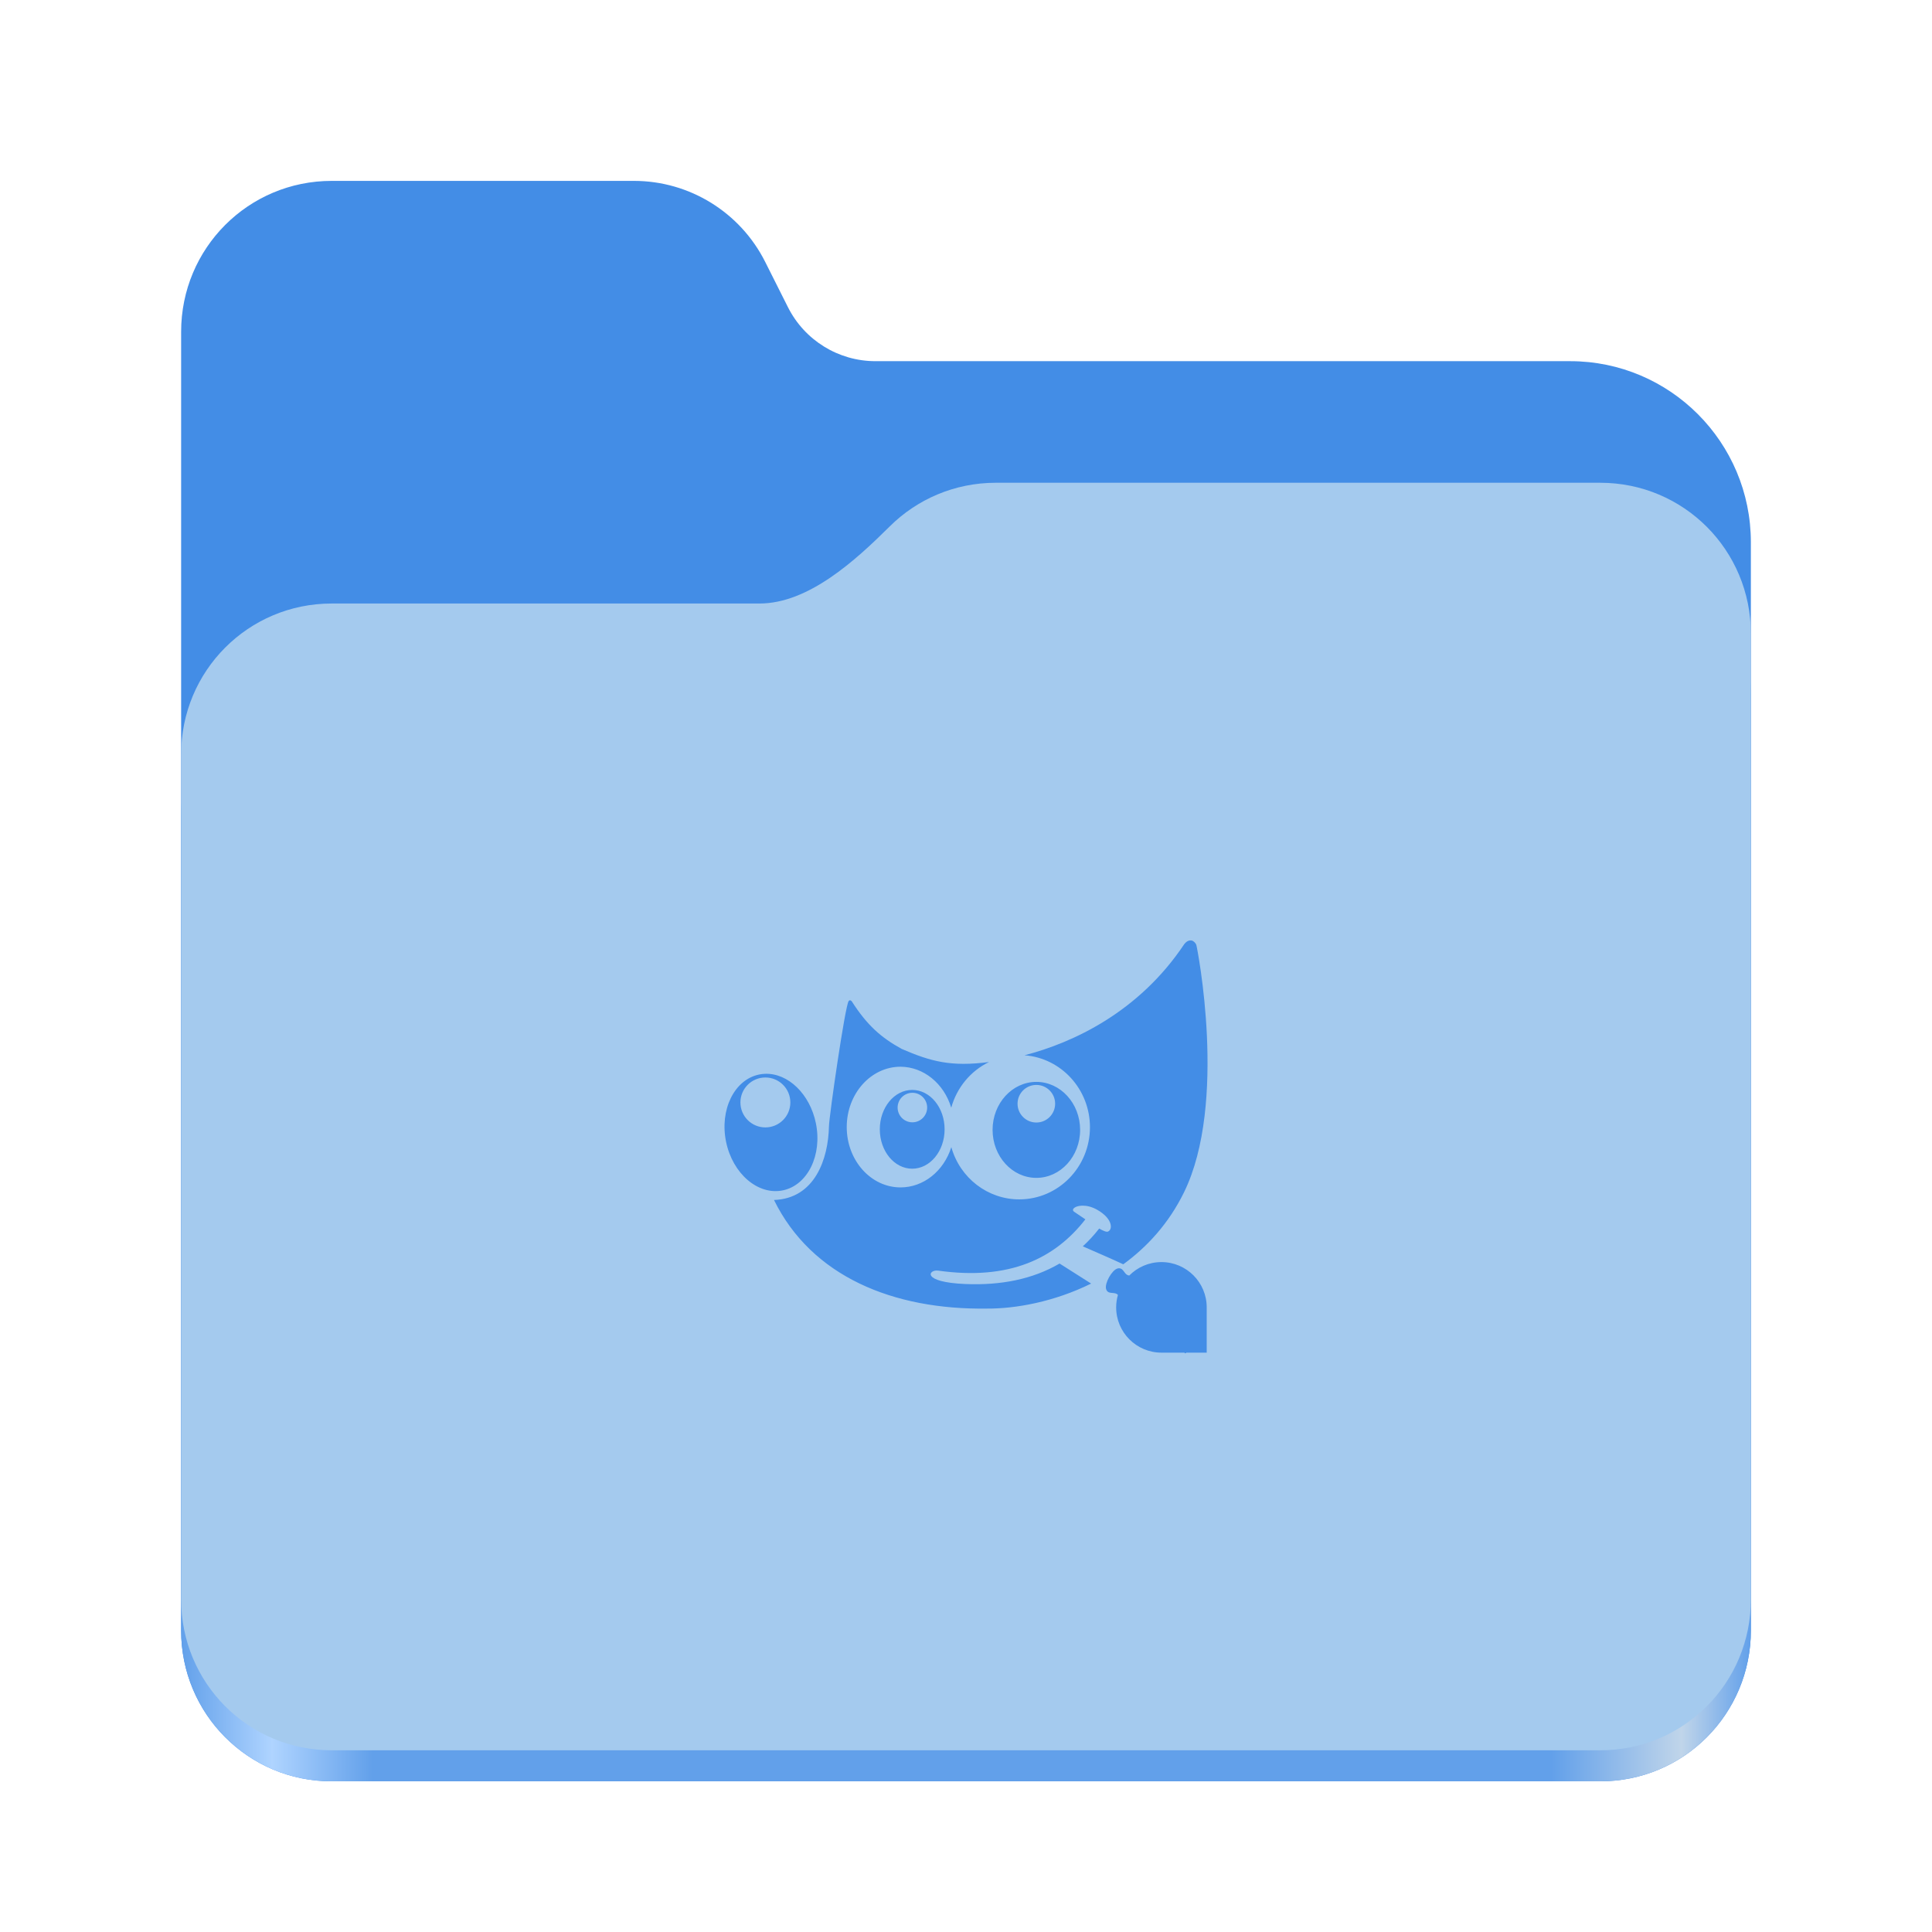
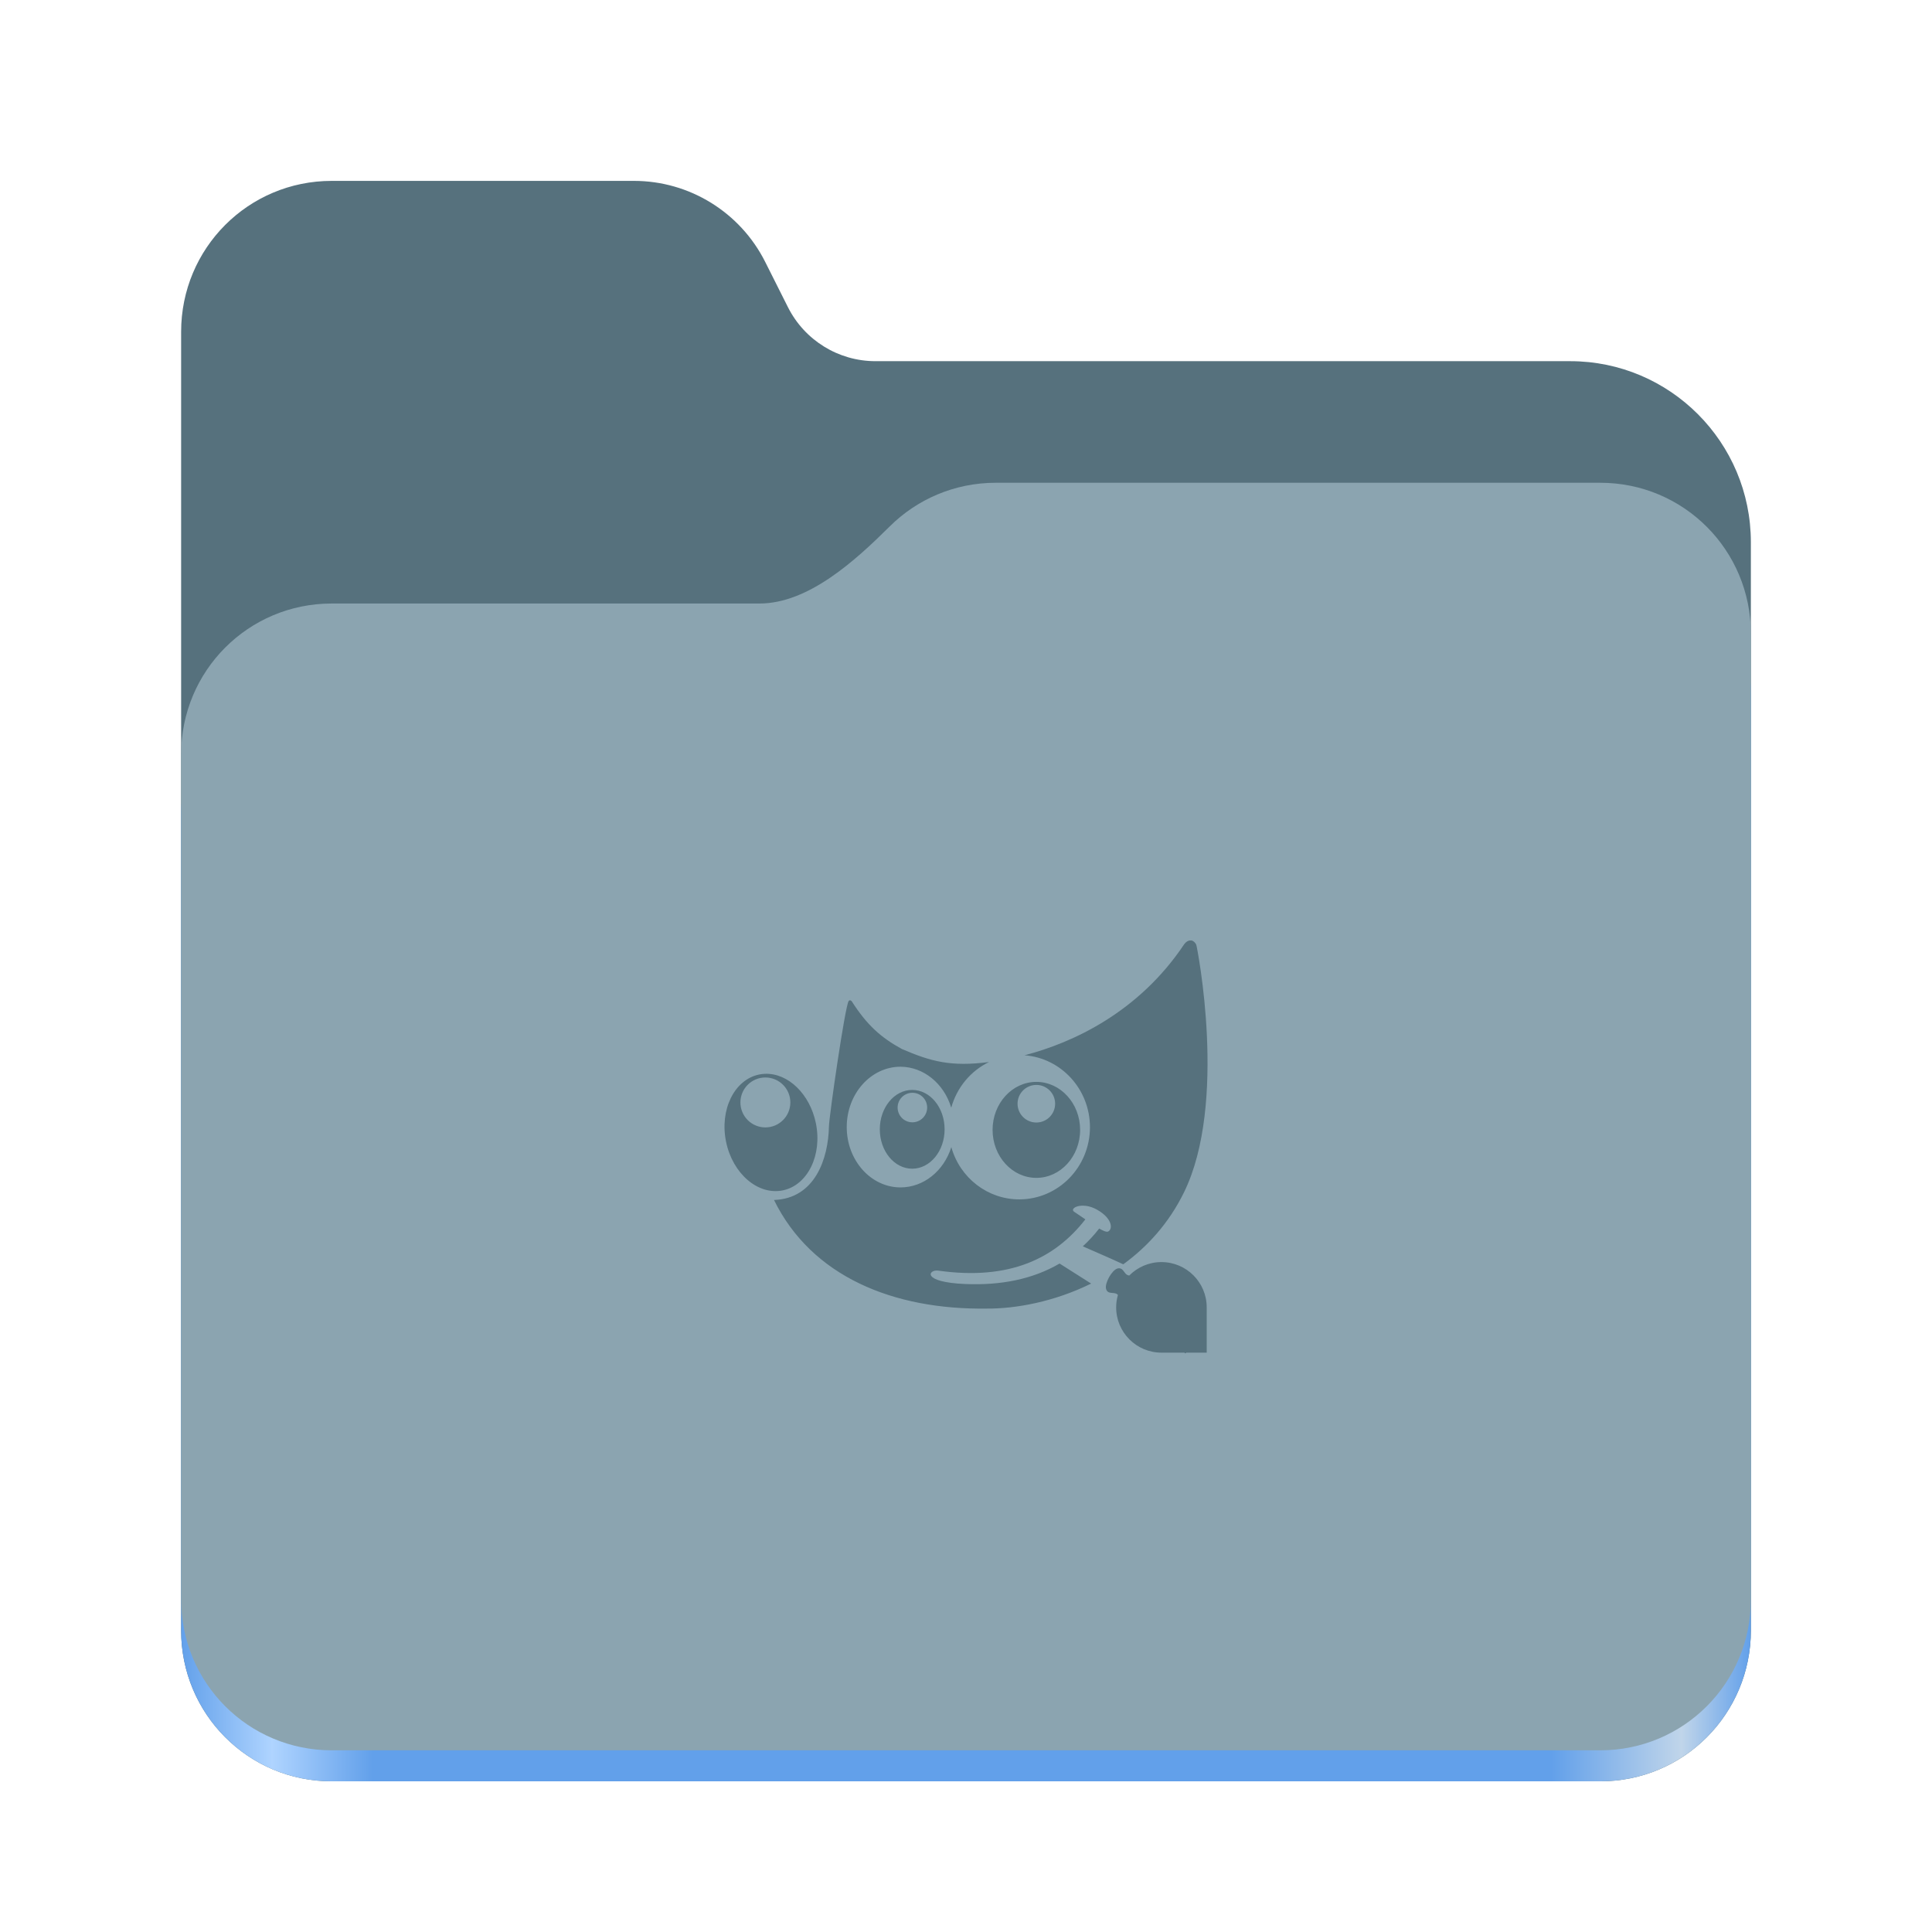
<svg xmlns="http://www.w3.org/2000/svg" xmlns:xlink="http://www.w3.org/1999/xlink" height="128" viewBox="0 0 128 128" width="128" version="1.1" id="svg5248">
  <defs id="defs5252">
    <linearGradient xlink:href="#linearGradient2023" id="linearGradient2025" x1="2689.252" y1="-1106.803" x2="2918.07" y2="-1106.803" gradientUnits="userSpaceOnUse" />
    <linearGradient id="linearGradient2023">
      <stop style="stop-color:#62a0ea;stop-opacity:1;" offset="0" id="stop2019" />
      <stop style="stop-color:#afd4ff;stop-opacity:1;" offset="0.058" id="stop2795" />
      <stop style="stop-color:#62a0ea;stop-opacity:1;" offset="0.122" id="stop2797" />
      <stop style="stop-color:#62a0ea;stop-opacity:1;" offset="0.873" id="stop2793" />
      <stop style="stop-color:#c0d5ea;stop-opacity:1;" offset="0.956" id="stop2791" />
      <stop style="stop-color:#62a0ea;stop-opacity:1;" offset="1" id="stop2021" />
    </linearGradient>
  </defs>
  <linearGradient id="a" gradientUnits="userSpaceOnUse" x1="12" x2="116" y1="64" y2="64">
    <stop offset="0" stop-color="#3d3846" id="stop5214" />
    <stop offset="0.05" stop-color="#77767b" id="stop5216" />
    <stop offset="0.1" stop-color="#5e5c64" id="stop5218" />
    <stop offset="0.9" stop-color="#504e56" id="stop5220" />
    <stop offset="0.95" stop-color="#77767b" id="stop5222" />
    <stop offset="1" stop-color="#3d3846" id="stop5224" />
  </linearGradient>
  <linearGradient id="b" gradientUnits="userSpaceOnUse" x1="12" x2="112.041" y1="60" y2="80.988">
    <stop offset="0" stop-color="#77767b" id="stop5227" />
    <stop offset="0.384" stop-color="#9a9996" id="stop5229" />
    <stop offset="0.721" stop-color="#77767b" id="stop5231" />
    <stop offset="1" stop-color="#68666f" id="stop5233" />
  </linearGradient>
  <g id="g760" style="display:inline;stroke-width:1.264;enable-background:new" transform="matrix(0.4545101,0,0,0.4555215,-1210.292,616.1566)">
-     <path id="rect1135" style="fill:#438de6;fill-opacity:1;stroke-width:8.791;stroke-linecap:round;stop-color:#000000" d="m 2711.206,-1326.332 c -12.162,0 -21.954,9.791 -21.954,21.953 v 188.867 c 0,12.162 9.793,21.953 21.954,21.953 h 184.909 c 12.162,0 21.954,-9.791 21.954,-21.953 v -158.255 a 26.343,26.343 45 0 0 -26.343,-26.343 h -101.266 a 14.284,14.284 31.639 0 1 -12.758,-7.861 l -3.308,-6.57 a 21.426,21.426 31.639 0 0 -19.137,-11.791 z" />
+     <path id="rect1135" style="fill:#56717d;fill-opacity:1;stroke-width:8.791;stroke-linecap:round;stop-color:#000000" d="m 2711.206,-1326.332 c -12.162,0 -21.954,9.791 -21.954,21.953 v 188.867 c 0,12.162 9.793,21.953 21.954,21.953 h 184.909 c 12.162,0 21.954,-9.791 21.954,-21.953 v -158.255 a 26.343,26.343 45 0 0 -26.343,-26.343 h -101.266 a 14.284,14.284 31.639 0 1 -12.758,-7.861 l -3.308,-6.57 a 21.426,21.426 31.639 0 0 -19.137,-11.791 z" />
    <path id="path1953" style="fill:url(#linearGradient2025);fill-opacity:1;stroke-width:8.791;stroke-linecap:round;stop-color:#000000" d="m 2808.014,-1273.645 c -6.043,0 -11.502,2.418 -15.465,6.343 -5.003,4.955 -11.848,11.22 -18.994,11.22 h -62.349 c -12.162,0 -21.954,9.791 -21.954,21.953 v 118.618 c 0,12.162 9.793,21.953 21.954,21.953 h 184.909 c 12.162,0 21.954,-9.791 21.954,-21.953 v -105.446 -13.172 -17.562 c 0,-12.162 -9.793,-21.953 -21.954,-21.953 z" />
-     <path id="rect1586" style="fill:#a4caee;fill-opacity:1;stroke-width:8.791;stroke-linecap:round;stop-color:#000000" d="m 2808.014,-1282.426 c -6.043,0 -11.502,2.418 -15.465,6.343 -5.003,4.955 -11.848,11.22 -18.994,11.22 h -62.349 c -12.162,0 -21.954,9.791 -21.954,21.953 v 122.887 c 0,12.162 9.793,21.953 21.954,21.953 h 184.909 c 12.162,0 21.954,-9.791 21.954,-21.953 v -109.715 -13.172 -17.562 c 0,-12.162 -9.793,-21.953 -21.954,-21.953 z" />
+     <path id="rect1586" style="fill:#8ba4b0;fill-opacity:1;stroke-width:8.791;stroke-linecap:round;stop-color:#000000" d="m 2808.014,-1282.426 c -6.043,0 -11.502,2.418 -15.465,6.343 -5.003,4.955 -11.848,11.22 -18.994,11.22 h -62.349 c -12.162,0 -21.954,9.791 -21.954,21.953 v 122.887 c 0,12.162 9.793,21.953 21.954,21.953 h 184.909 c 12.162,0 21.954,-9.791 21.954,-21.953 v -109.715 -13.172 -17.562 c 0,-12.162 -9.793,-21.953 -21.954,-21.953 z" />
  </g>
-   <path id="path5" style="fill:#438de6;fill-opacity:1;stroke:none;stroke-width:0.643;stroke-linecap:round;stroke-linejoin:round" d="m 68.661,71.678 a 2.9,3.18 0 0 0 -2.9,3.179 2.9,3.18 0 0 0 2.9,3.18 2.9,3.18 0 0 0 2.9,-3.18 2.9,3.18 0 0 0 -2.9,-3.179 z m -6.2e-4,0.201 a 1.245,1.245 0 0 1 1.245,1.245 1.245,1.245 0 0 1 -1.245,1.246 1.245,1.245 0 0 1 -1.245,-1.246 1.245,1.245 0 0 1 1.245,-1.245 z m -17.979,-0.736 a 3.918,3.038 78.561 0 0 -0.394,0.048 3.918,3.038 78.561 0 0 -2.183,4.457 3.918,3.038 78.561 0 0 3.765,3.216 3.918,3.038 78.561 0 0 2.183,-4.457 3.918,3.038 78.561 0 0 -3.37,-3.264 z m 0.027,0.243 a 1.654,1.654 89.982 0 1 1.654,1.654 1.654,1.654 89.982 0 1 -1.654,1.654 1.654,1.654 89.982 0 1 -1.654,-1.654 1.654,1.654 89.982 0 1 1.654,-1.654 z m 9.728,0.824 a 2.147,2.61 0 0 0 -2.147,2.61 2.147,2.61 0 0 0 2.147,2.61 2.147,2.61 0 0 0 2.146,-2.61 2.147,2.61 0 0 0 -2.146,-2.61 z m 0.012,0.19 a 0.978,0.978 0 0 1 0.978,0.978 0.978,0.978 0 0 1 -0.978,0.978 0.978,0.978 0 0 1 -0.979,-0.978 0.978,0.978 0 0 1 0.979,-0.978 z m 18.381,-10.093 c -0.109,0.012 -0.237,0.074 -0.37,0.245 -3.007,4.513 -7.386,6.537 -10.582,7.362 a 4.684,4.782 0 0 1 4.335,4.767 4.684,4.782 0 0 1 -4.685,4.781 4.684,4.782 0 0 1 -4.5,-3.46 3.568,3.998 0 0 1 -3.361,2.667 3.568,3.998 0 0 1 -3.568,-3.998 3.568,3.998 0 0 1 3.568,-3.998 3.568,3.998 0 0 1 3.356,2.715 4.684,4.782 0 0 1 2.504,-3.026 c -2.516,0.328 -3.853,-0.033 -5.779,-0.865 -1.365,-0.747 -2.296,-1.564 -3.308,-3.145 -0.047,-0.074 -0.145,-0.115 -0.211,-0.034 -0.242,0.322 -1.294,7.63 -1.308,8.302 -0.044,2.177 -0.942,4.791 -3.641,4.882 2.486,5.064 7.892,7.286 14.117,7.195 1.871,0.013 4.437,-0.442 6.894,-1.657 -0.803,-0.504 -1.713,-1.086 -2.09,-1.327 -3.8e-4,-2.9e-4 -8.8e-4,-3.6e-4 -0.001,-6.5e-4 -1.795,1.051 -3.913,1.452 -6.231,1.358 -2.956,-0.121 -2.463,-0.975 -1.815,-0.889 4.767,0.675 7.762,-0.833 9.755,-3.396 -0.224,-0.149 -0.504,-0.337 -0.742,-0.502 -0.218,-0.152 0.042,-0.389 0.514,-0.405 0.018,-7.86e-4 0.035,-0.001 0.054,-0.001 0.273,-0.001 0.61,0.075 0.962,0.276 1.01,0.577 1.045,1.287 0.713,1.441 -0.106,0.049 -0.351,-0.064 -0.585,-0.201 -0.34,0.439 -0.706,0.829 -1.09,1.183 h 0.012 c 0.891,0.387 2.091,0.912 2.673,1.187 1.59,-1.158 3.018,-2.714 4.023,-4.766 2.907,-5.931 0.87,-16.235 0.819,-16.386 -0.051,-0.15 -0.199,-0.283 -0.323,-0.303 h -0.101 z m -1.88,21.309 c -0.834,0 -1.589,0.341 -2.133,0.891 -0.05,-0.008 -0.098,-0.019 -0.141,-0.043 -0.194,-0.108 -0.261,-0.424 -0.516,-0.438 h -0.004 -0.004 c -0.035,-9e-5 -0.074,0.003 -0.117,0.016 -0.371,0.106 -0.859,0.981 -0.754,1.352 0.105,0.371 0.475,0.204 0.699,0.328 0.032,0.018 0.059,0.043 0.086,0.07 -0.075,0.262 -0.117,0.538 -0.117,0.824 0,1.657 1.343,3 3,3 h 1.527 c 0.035,0.063 0.074,0.058 0.117,0 h 1.355 v -3 c 0,-1.657 -1.343,-3 -3,-3 z" />
+   <path id="path5" style="fill:#56717d;fill-opacity:1;stroke:none;stroke-width:0.643;stroke-linecap:round;stroke-linejoin:round" d="m 68.661,71.678 a 2.9,3.18 0 0 0 -2.9,3.179 2.9,3.18 0 0 0 2.9,3.18 2.9,3.18 0 0 0 2.9,-3.18 2.9,3.18 0 0 0 -2.9,-3.179 z m -6.2e-4,0.201 a 1.245,1.245 0 0 1 1.245,1.245 1.245,1.245 0 0 1 -1.245,1.246 1.245,1.245 0 0 1 -1.245,-1.246 1.245,1.245 0 0 1 1.245,-1.245 z m -17.979,-0.736 a 3.918,3.038 78.561 0 0 -0.394,0.048 3.918,3.038 78.561 0 0 -2.183,4.457 3.918,3.038 78.561 0 0 3.765,3.216 3.918,3.038 78.561 0 0 2.183,-4.457 3.918,3.038 78.561 0 0 -3.37,-3.264 z m 0.027,0.243 a 1.654,1.654 89.982 0 1 1.654,1.654 1.654,1.654 89.982 0 1 -1.654,1.654 1.654,1.654 89.982 0 1 -1.654,-1.654 1.654,1.654 89.982 0 1 1.654,-1.654 z m 9.728,0.824 a 2.147,2.61 0 0 0 -2.147,2.61 2.147,2.61 0 0 0 2.147,2.61 2.147,2.61 0 0 0 2.146,-2.61 2.147,2.61 0 0 0 -2.146,-2.61 z m 0.012,0.19 a 0.978,0.978 0 0 1 0.978,0.978 0.978,0.978 0 0 1 -0.978,0.978 0.978,0.978 0 0 1 -0.979,-0.978 0.978,0.978 0 0 1 0.979,-0.978 z m 18.381,-10.093 c -0.109,0.012 -0.237,0.074 -0.37,0.245 -3.007,4.513 -7.386,6.537 -10.582,7.362 a 4.684,4.782 0 0 1 4.335,4.767 4.684,4.782 0 0 1 -4.685,4.781 4.684,4.782 0 0 1 -4.5,-3.46 3.568,3.998 0 0 1 -3.361,2.667 3.568,3.998 0 0 1 -3.568,-3.998 3.568,3.998 0 0 1 3.568,-3.998 3.568,3.998 0 0 1 3.356,2.715 4.684,4.782 0 0 1 2.504,-3.026 c -2.516,0.328 -3.853,-0.033 -5.779,-0.865 -1.365,-0.747 -2.296,-1.564 -3.308,-3.145 -0.047,-0.074 -0.145,-0.115 -0.211,-0.034 -0.242,0.322 -1.294,7.63 -1.308,8.302 -0.044,2.177 -0.942,4.791 -3.641,4.882 2.486,5.064 7.892,7.286 14.117,7.195 1.871,0.013 4.437,-0.442 6.894,-1.657 -0.803,-0.504 -1.713,-1.086 -2.09,-1.327 -3.8e-4,-2.9e-4 -8.8e-4,-3.6e-4 -0.001,-6.5e-4 -1.795,1.051 -3.913,1.452 -6.231,1.358 -2.956,-0.121 -2.463,-0.975 -1.815,-0.889 4.767,0.675 7.762,-0.833 9.755,-3.396 -0.224,-0.149 -0.504,-0.337 -0.742,-0.502 -0.218,-0.152 0.042,-0.389 0.514,-0.405 0.018,-7.86e-4 0.035,-0.001 0.054,-0.001 0.273,-0.001 0.61,0.075 0.962,0.276 1.01,0.577 1.045,1.287 0.713,1.441 -0.106,0.049 -0.351,-0.064 -0.585,-0.201 -0.34,0.439 -0.706,0.829 -1.09,1.183 h 0.012 c 0.891,0.387 2.091,0.912 2.673,1.187 1.59,-1.158 3.018,-2.714 4.023,-4.766 2.907,-5.931 0.87,-16.235 0.819,-16.386 -0.051,-0.15 -0.199,-0.283 -0.323,-0.303 h -0.101 z m -1.88,21.309 c -0.834,0 -1.589,0.341 -2.133,0.891 -0.05,-0.008 -0.098,-0.019 -0.141,-0.043 -0.194,-0.108 -0.261,-0.424 -0.516,-0.438 h -0.004 -0.004 c -0.035,-9e-5 -0.074,0.003 -0.117,0.016 -0.371,0.106 -0.859,0.981 -0.754,1.352 0.105,0.371 0.475,0.204 0.699,0.328 0.032,0.018 0.059,0.043 0.086,0.07 -0.075,0.262 -0.117,0.538 -0.117,0.824 0,1.657 1.343,3 3,3 h 1.527 c 0.035,0.063 0.074,0.058 0.117,0 h 1.355 v -3 c 0,-1.657 -1.343,-3 -3,-3 z" />
</svg>
